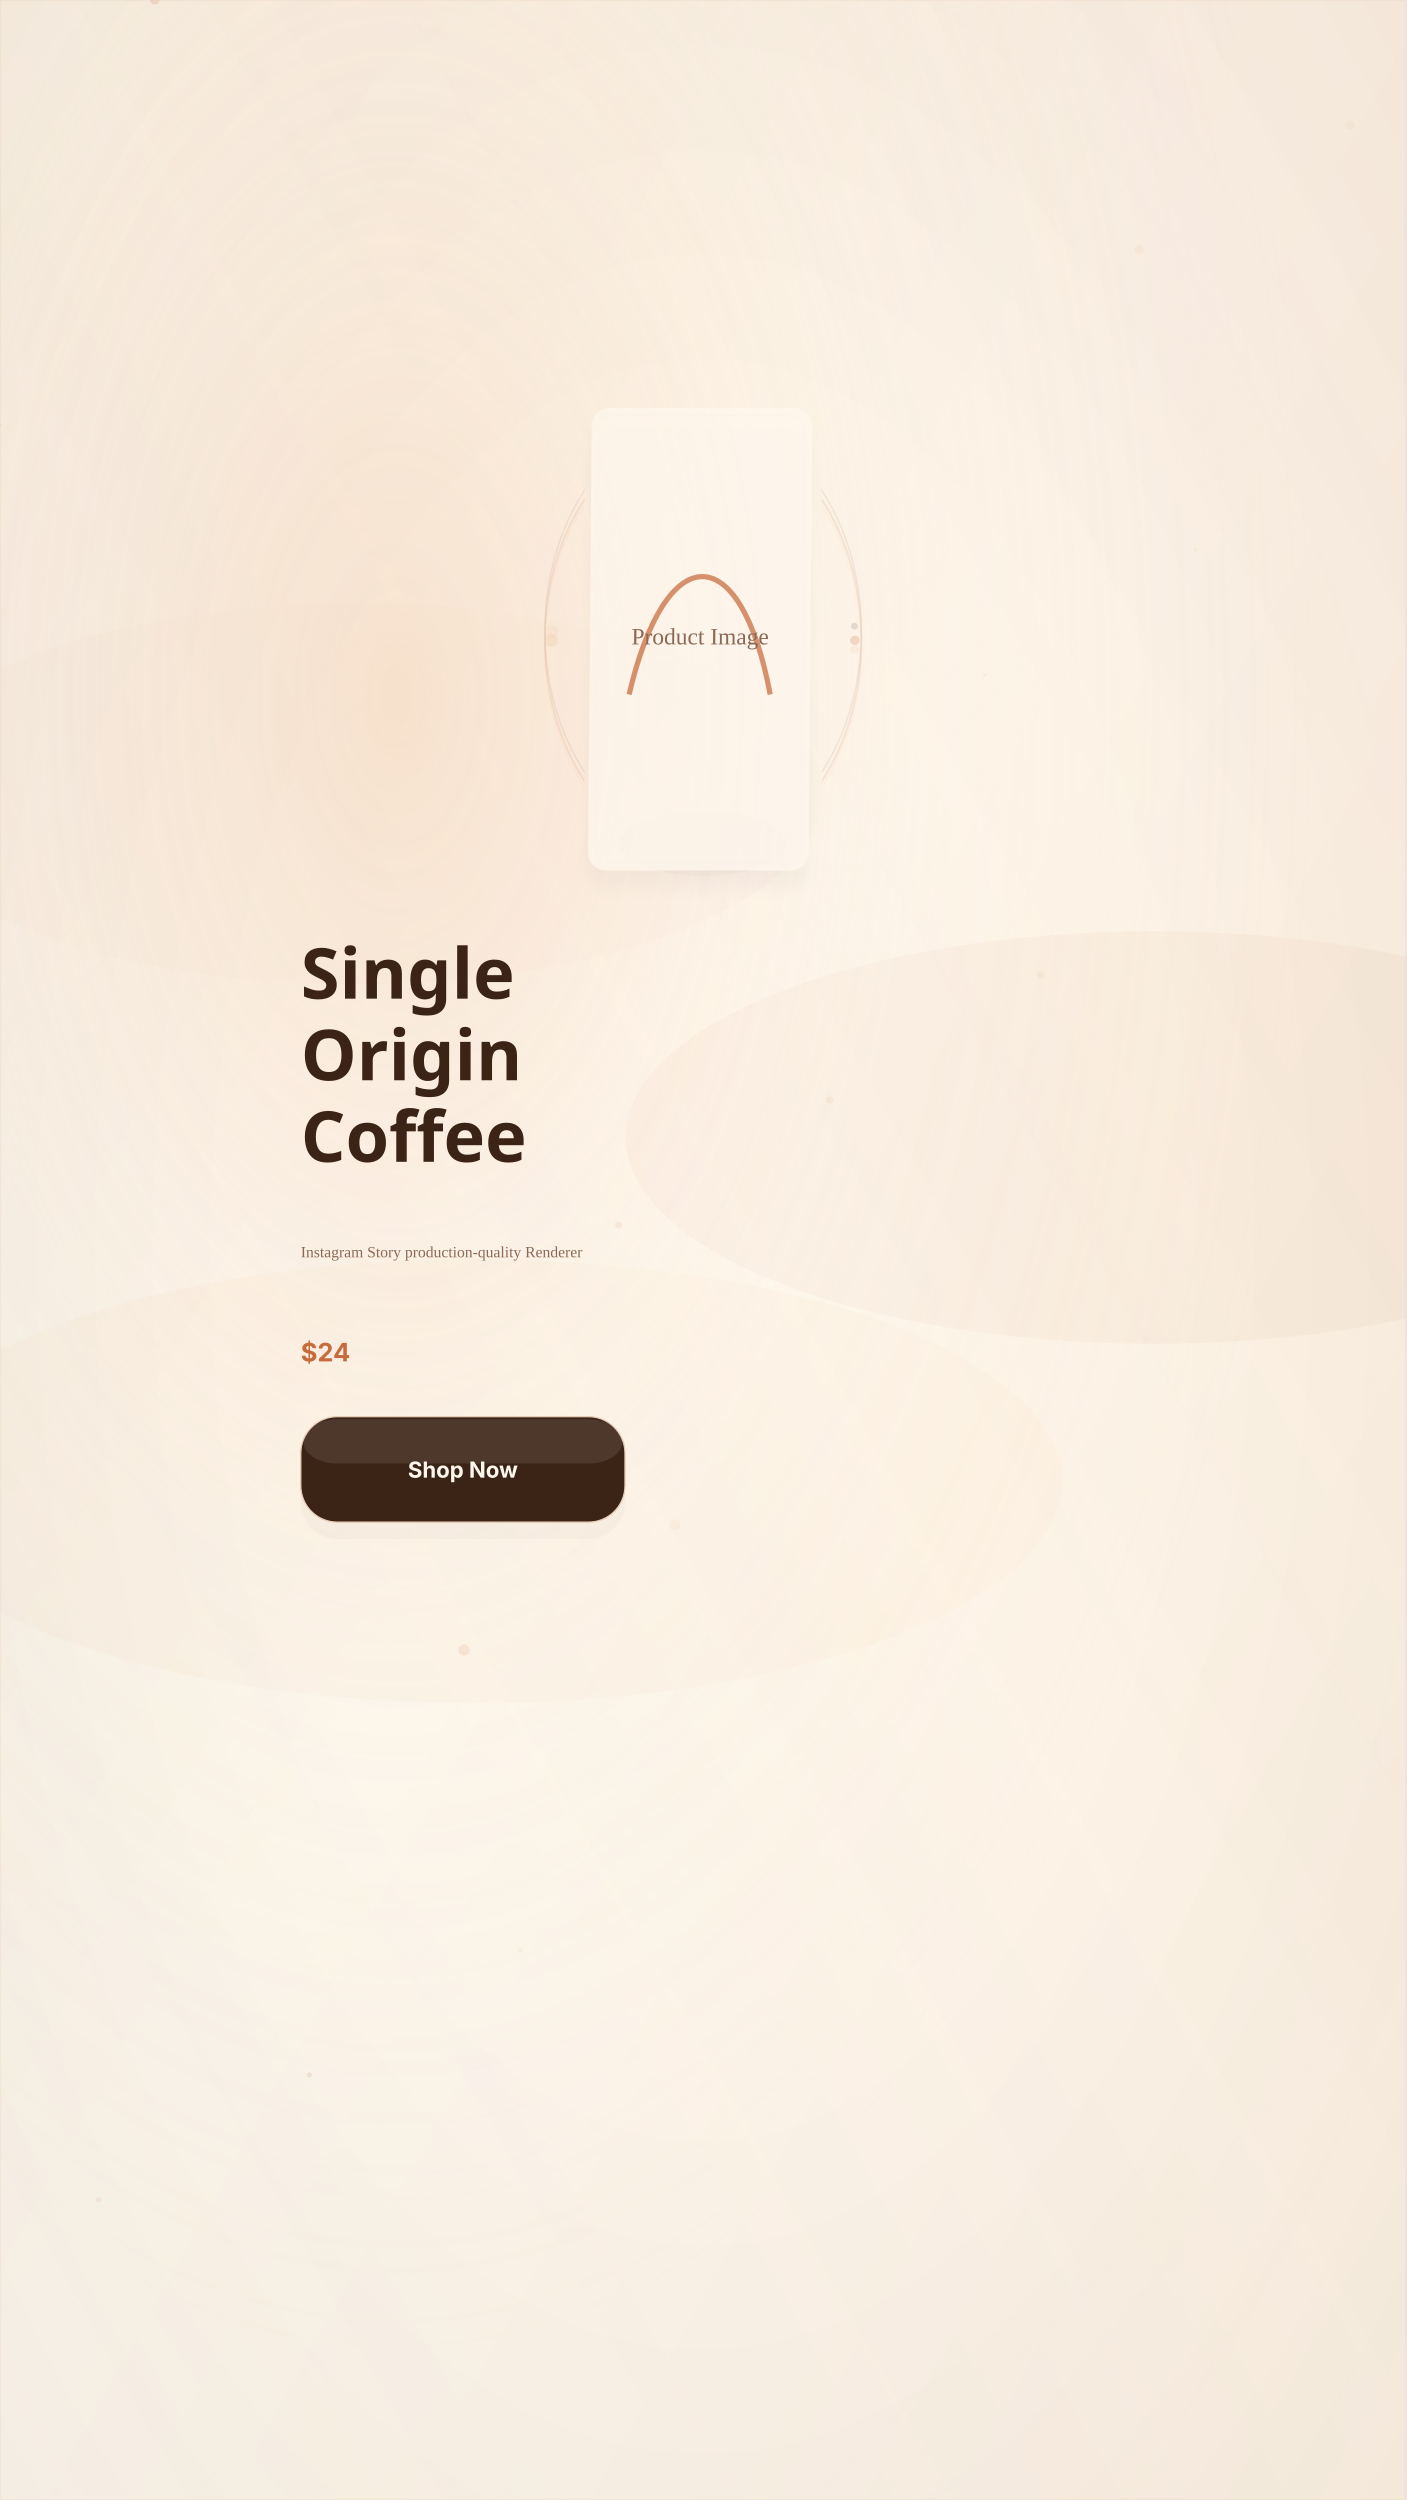
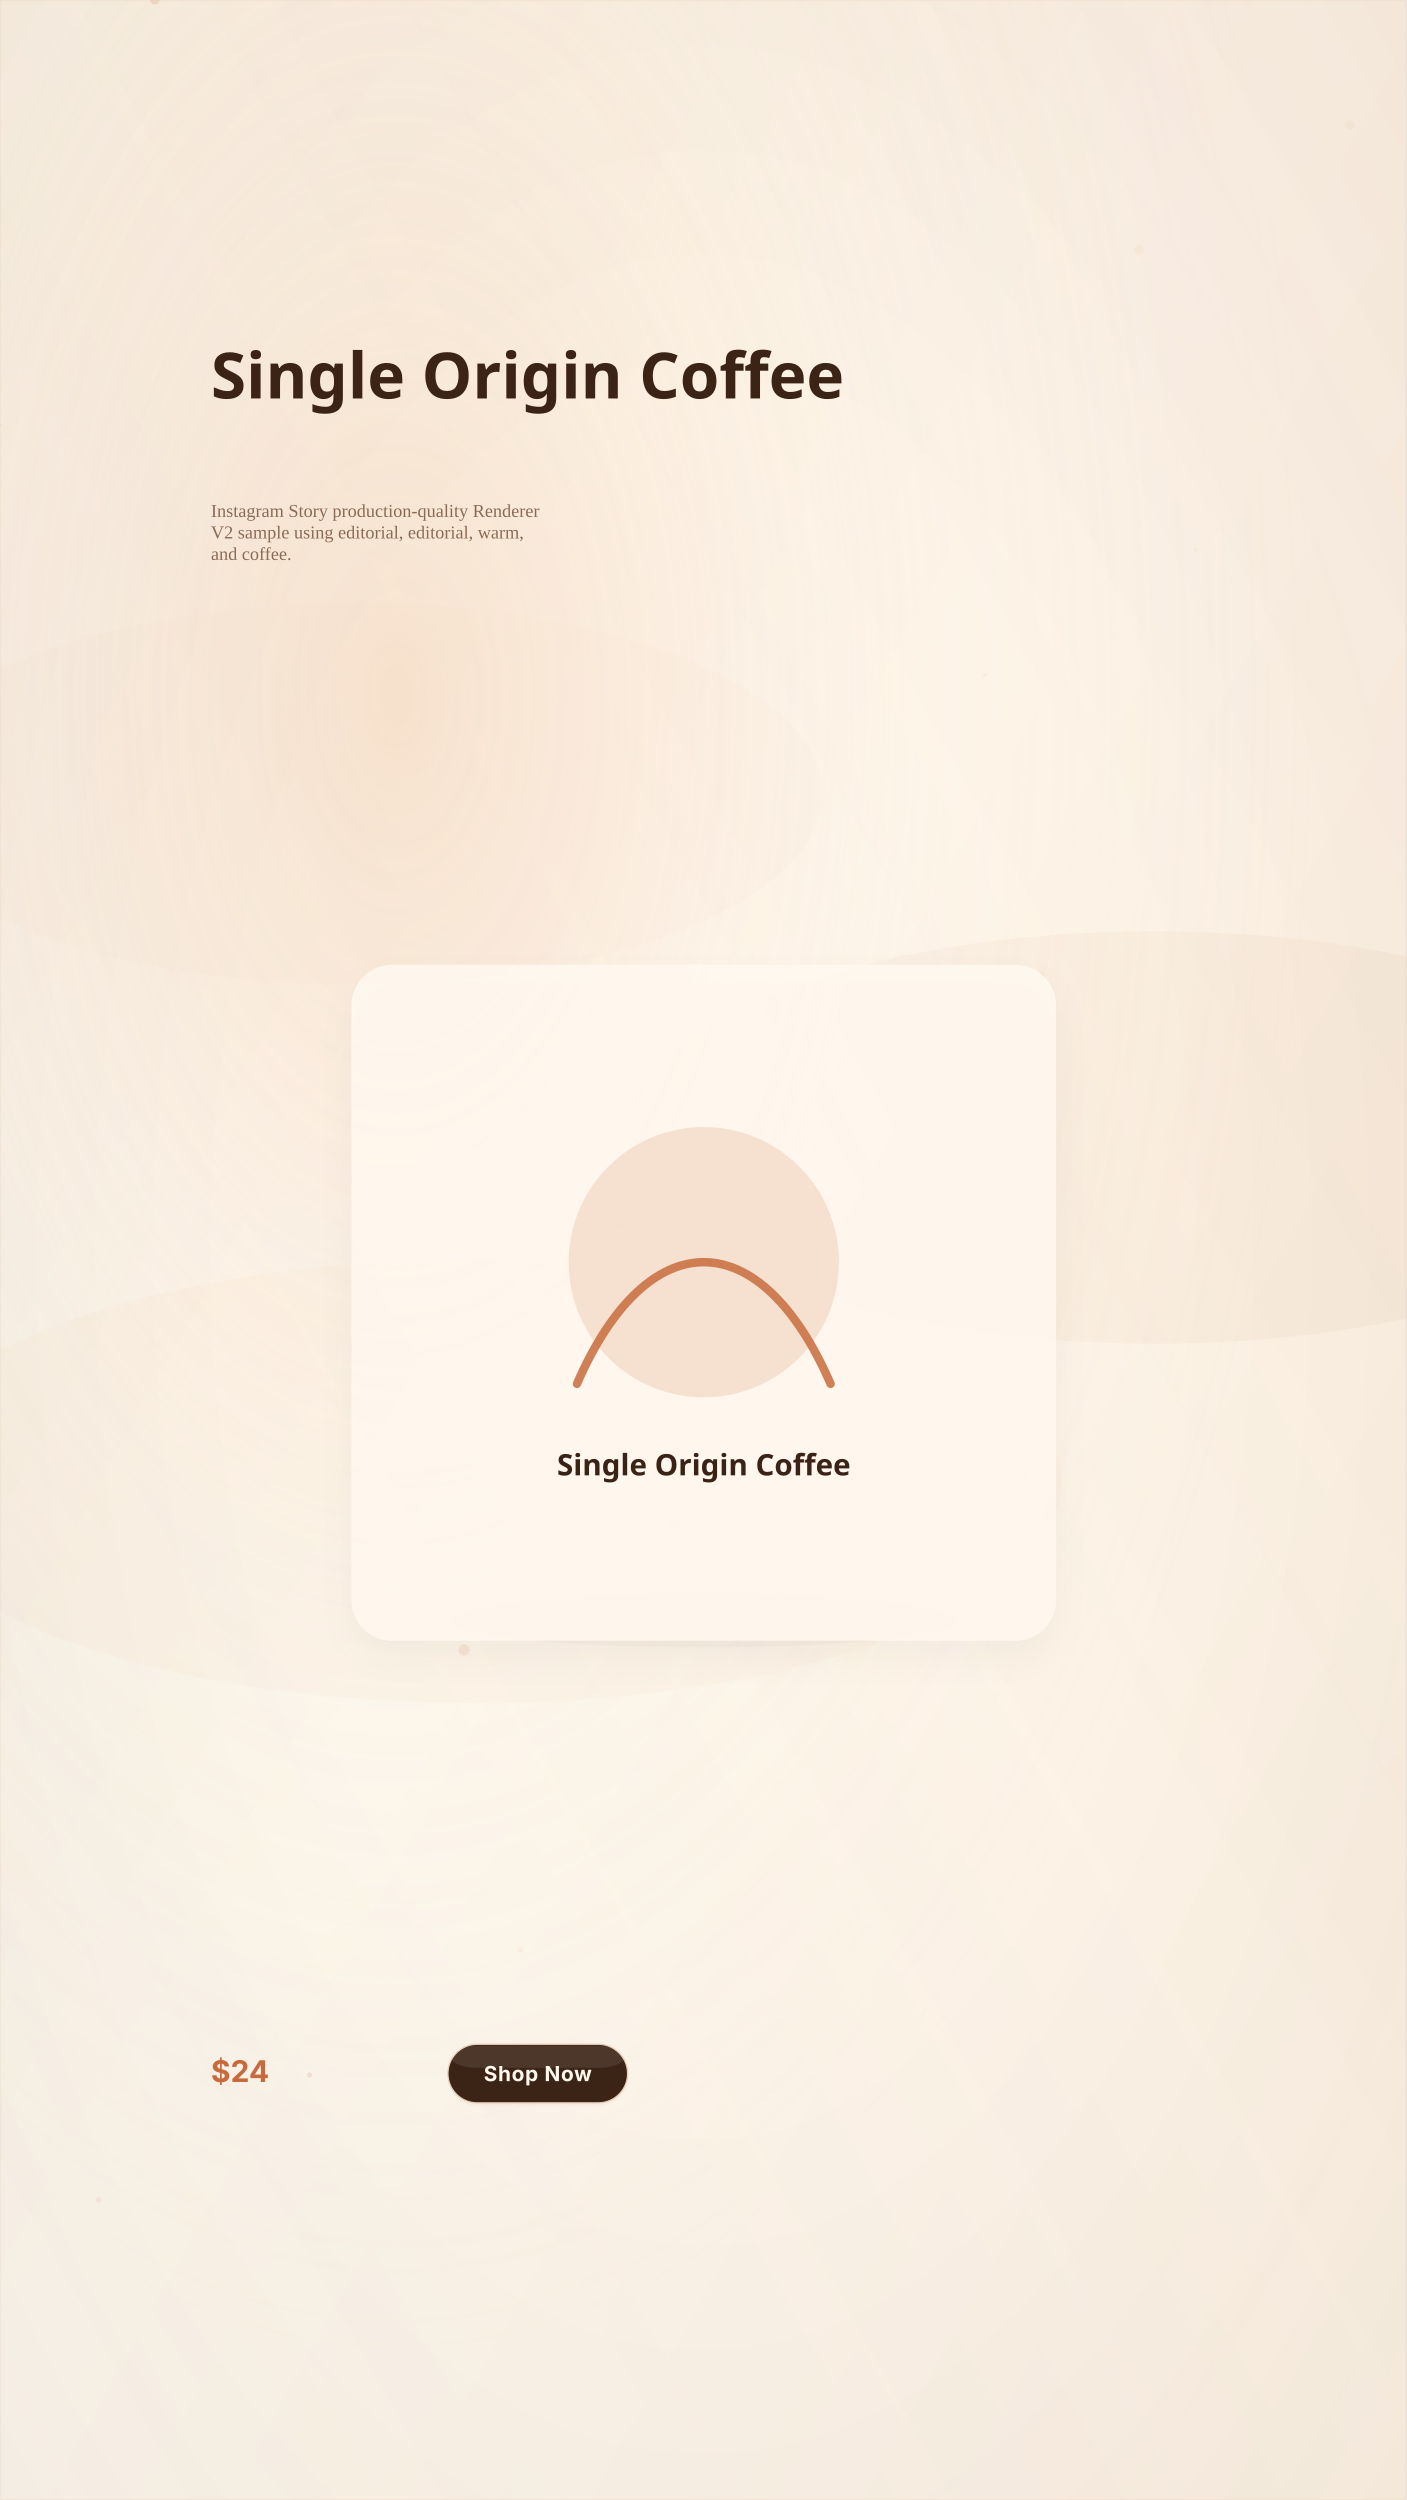
<svg xmlns="http://www.w3.org/2000/svg" width="1080" height="1920" viewBox="0 0 1080 1920" role="img">
  <defs>
    <linearGradient id="renderer2-bg-1" x1="0%" y1="0%" x2="100%" y2="100%">
      <stop offset="0%" stop-color="#FBF0E3" />
      <stop offset="48%" stop-color="#FFF8EF" />
      <stop offset="100%" stop-color="#FBF0E3" />
    </linearGradient>
    <linearGradient id="renderer2-depth-2" x1="0%" y1="100%" x2="100%" y2="0%">
      <stop offset="0%" stop-color="#3B241629" stop-opacity="0.22" />
      <stop offset="52%" stop-color="#E9B78D" stop-opacity="0.08" />
      <stop offset="100%" stop-color="#C76B3C" stop-opacity="0.16" />
    </linearGradient>
    <radialGradient id="renderer2-light-3" cx="28%" cy="28%" r="68%">
      <stop offset="0%" stop-color="#E9B78D" stop-opacity="0.46" />
      <stop offset="56%" stop-color="#FFF8EF" stop-opacity="0.12" />
      <stop offset="100%" stop-color="#FBF0E3" stop-opacity="0" />
    </radialGradient>
    <radialGradient id="renderer2-vignette-4" cx="50%" cy="50%" r="74%">
      <stop offset="45%" stop-color="#000000" stop-opacity="0" />
      <stop offset="100%" stop-color="#3B241629" stop-opacity="0.24" />
    </radialGradient>
    <pattern id="renderer2-texture-5" width="48" height="48" patternUnits="userSpaceOnUse">
      <path d="M0 47 L48 1 M-12 12 L12 -12 M36 60 L60 36" stroke="#E7CDB7" stroke-width="1" opacity="0.07" />
      <circle cx="11" cy="17" r="1.2" fill="#E9B78D" opacity="0.06" />
      <circle cx="35" cy="31" r="0.9" fill="#C76B3C" opacity="0.05" />
    </pattern>
    <mask id="renderer2-decoration-mask-6" maskUnits="userSpaceOnUse">
-       <rect x="231" y="276.77" width="433" height="892.23" fill="#ffffff" />
-       <rect x="449" y="309.77" width="182" height="364" rx="8" fill="#000000" />
-       <rect x="223" y="705" width="362" height="203.92" rx="8" fill="#000000" />
-       <rect x="223" y="945.57" width="362" height="32.48" rx="8" fill="#000000" />
-       <rect x="223" y="998.5" width="265" height="57" rx="8" fill="#000000" />
-       <rect x="223" y="1080" width="265" height="97" rx="8" fill="#000000" />
+       <rect x="162" y="259" width="663" height="1357" fill="#ffffff" />
+       <rect x="222" y="693" width="636" height="614" rx="32" fill="#000000" />
+       <rect x="138" y="235" width="577" height="161" rx="24" fill="#000000" />
+       <rect x="138" y="360" width="577" height="98" rx="24" fill="#000000" />
+       <rect x="138" y="1544" width="214" height="96" rx="24" fill="#000000" />
+       <rect x="320" y="1544" width="260" height="96" rx="24" fill="#000000" />
    </mask>
    <clipPath id="renderer2-product-clip-7">
-       <rect x="455.34" y="314.29" width="169.32" height="354.96" rx="9.31" />
+       <rect x="270" y="741" width="541" height="519" rx="20.76" />
    </clipPath>
-     <filter id="renderer2-product-shadow-8" x="-55%" y="-55%" width="210%" height="220%">
-       <feDropShadow dx="0" dy="14.2" stdDeviation="5.42" flood-color="#3B241629" flood-opacity="0.26" />
+     <filter id="renderer2-product-shadow-8" x="-30%" y="-30%" width="160%" height="160%">
+       <feDropShadow dx="0" dy="12.98" stdDeviation="13.53" flood-color="#3B241629" flood-opacity="0.25" />
    </filter>
-     <filter id="renderer2-product-glow-9" x="-70%" y="-70%" width="240%" height="240%">
-       <feGaussianBlur stdDeviation="8" result="blur" />
-       <feColorMatrix in="blur" type="matrix" values="0 0 0 0 0.78 0 0 0 0 0.42 0 0 0 0 0.235 0 0 0 0.49 0" />
+     <filter id="renderer2-product-glow-9" x="-40%" y="-40%" width="180%" height="180%">
+       <feGaussianBlur stdDeviation="16.23" result="blur" />
+       <feColorMatrix in="blur" type="matrix" values="0 0 0 0 0.78 0 0 0 0 0.42 0 0 0 0 0.235 0 0 0 0.28 0" />
    </filter>
    <linearGradient id="renderer2-product-reflection-10" x1="0%" y1="0%" x2="0%" y2="100%">
-       <stop offset="0%" stop-color="#FFF8EF" stop-opacity="0.24" />
-       <stop offset="100%" stop-color="#FFF8EF" stop-opacity="0" />
+       <stop offset="0%" stop-color="#C76B3C" stop-opacity="0.18" />
+       <stop offset="100%" stop-color="#FBF0E3" stop-opacity="0" />
    </linearGradient>
  </defs>
-   <g data-background="coffee">
-     <rect x="0" y="0" width="1080" height="1920" fill="url(#renderer2-bg-1)" />
-     <rect x="0" y="0" width="1080" height="1920" fill="url(#renderer2-depth-2)" opacity="0.52" />
-     <ellipse cx="272.7" cy="609.6" rx="359.1" ry="146.4" fill="#E9B78D" opacity="0.04" />
-     <ellipse cx="885.6" cy="873.6" rx="405" ry="158.4" fill="#C76B3C" opacity="0.05" />
-     <ellipse cx="364.5" cy="1137.6" rx="450.9" ry="170.4" fill="#E9B78D" opacity="0.06" />
-     <rect x="0" y="0" width="1080" height="1920" fill="url(#renderer2-light-3)" opacity="0.65" />
-     <rect x="0" y="0" width="1080" height="1920" fill="url(#renderer2-texture-5)" opacity="0.18" />
-     <g data-background-particles="cozy morning ritual">
-       <circle cx="0" cy="326.4" r="1.3" fill="#C76B3C" opacity="0.1" />
-       <circle cx="399.6" cy="1497.6" r="2.05" fill="#E9B78D" opacity="0.13" />
-       <circle cx="799.2" cy="748.8" r="2.8" fill="#E9B78D" opacity="0.15" />
-       <circle cx="118.8" cy="0" r="3.55" fill="#C76B3C" opacity="0.18" />
-       <circle cx="518.4" cy="1171.2" r="4.3" fill="#E9B78D" opacity="0.1" />
-       <circle cx="918" cy="422.4" r="1.3" fill="#E9B78D" opacity="0.13" />
-       <circle cx="237.6" cy="1593.6" r="2.05" fill="#C76B3C" opacity="0.15" />
-       <circle cx="637.2" cy="844.8" r="2.8" fill="#E9B78D" opacity="0.18" />
-       <circle cx="1036.8" cy="96" r="3.55" fill="#E9B78D" opacity="0.1" />
-       <circle cx="356.4" cy="1267.2" r="4.3" fill="#C76B3C" opacity="0.13" />
-       <circle cx="756" cy="518.4" r="1.3" fill="#E9B78D" opacity="0.15" />
-       <circle cx="75.6" cy="1689.6" r="2.05" fill="#E9B78D" opacity="0.18" />
-       <circle cx="475.2" cy="940.8" r="2.8" fill="#C76B3C" opacity="0.1" />
-       <circle cx="874.8" cy="192" r="3.55" fill="#E9B78D" opacity="0.13" />
-     </g>
-     <rect x="0" y="0" width="1080" height="1920" fill="#FFF8EF" opacity="0.06" />
-     <rect x="0" y="0" width="1080" height="1920" fill="url(#renderer2-vignette-4)" />
-     <rect x="0" y="0" width="1080" height="1920" fill="none" stroke="#E7CDB7" stroke-width="2" opacity="0.24" />
-   </g>
-   <g opacity="0.32" data-decoration="coffee" data-layering="stacked" mask="url(#renderer2-decoration-mask-6)">
-     <g data-decoration-region="0" data-placement="around-product">
-       <ellipse cx="540" cy="496.27" rx="121.52" ry="163.4" fill="none" stroke="#E9B78D" stroke-width="1.49" opacity="0.18" />
-       <circle cx="656.44" cy="498.74" r="3.57" fill="#E9B78D" opacity="0.32" />
-       <circle cx="593.68" cy="629.18" r="5.06" fill="#E9B78D" opacity="0.32" />
-       <circle cx="477.24" cy="622.22" r="3.57" fill="#E9B78D" opacity="0.32" />
-       <circle cx="423.56" cy="484.81" r="5.06" fill="#E9B78D" opacity="0.32" />
-       <circle cx="486.32" cy="354.37" r="3.57" fill="#E9B78D" opacity="0.32" />
-       <circle cx="602.76" cy="361.33" r="5.06" fill="#E9B78D" opacity="0.32" />
-       <ellipse cx="540" cy="491.77" rx="121.52" ry="163.4" fill="none" stroke="#C76B3C" stroke-width="1.49" opacity="0.37" />
-       <circle cx="656.56" cy="491.77" r="3.57" fill="#C76B3C" opacity="0.68" />
-       <circle cx="598.28" cy="625.84" r="5.06" fill="#E9B78D" opacity="0.68" />
-       <circle cx="481.72" cy="625.84" r="3.57" fill="#C76B3C" opacity="0.68" />
-       <circle cx="423.44" cy="491.77" r="5.06" fill="#E9B78D" opacity="0.68" />
-       <circle cx="481.72" cy="357.71" r="3.57" fill="#C76B3C" opacity="0.68" />
-       <circle cx="598.28" cy="357.71" r="5.06" fill="#E9B78D" opacity="0.68" />
-       <ellipse cx="540" cy="484.77" rx="121.52" ry="163.4" fill="none" stroke="#3B2416" stroke-width="1.12" opacity="0.23" />
-       <circle cx="656.27" cy="480.95" r="2.68" fill="#3B2416" opacity="0.42" />
-       <circle cx="488.92" cy="630.92" r="3.79" fill="#E9B78D" opacity="0.42" />
-       <circle cx="474.8" cy="363.46" r="2.68" fill="#3B2416" opacity="0.42" />
+   <g data-editor-layer="true" data-layer-id="background" data-layer-type="background" data-layer-label="Background" data-layer-x="0" data-layer-y="0" data-layer-width="1080" data-layer-height="1920">
+     <g data-background="coffee">
+       <rect x="0" y="0" width="1080" height="1920" fill="url(#renderer2-bg-1)" />
+       <rect x="0" y="0" width="1080" height="1920" fill="url(#renderer2-depth-2)" opacity="0.52" />
+       <ellipse cx="272.7" cy="609.6" rx="359.1" ry="146.4" fill="#E9B78D" opacity="0.04" />
+       <ellipse cx="885.6" cy="873.6" rx="405" ry="158.4" fill="#C76B3C" opacity="0.05" />
+       <ellipse cx="364.5" cy="1137.6" rx="450.9" ry="170.4" fill="#E9B78D" opacity="0.06" />
+       <rect x="0" y="0" width="1080" height="1920" fill="url(#renderer2-light-3)" opacity="0.65" />
+       <rect x="0" y="0" width="1080" height="1920" fill="url(#renderer2-texture-5)" opacity="0.18" />
+       <g data-background-particles="cozy morning ritual">
+         <circle cx="0" cy="326.4" r="1.3" fill="#C76B3C" opacity="0.1" />
+         <circle cx="399.6" cy="1497.6" r="2.05" fill="#E9B78D" opacity="0.13" />
+         <circle cx="799.2" cy="748.8" r="2.8" fill="#E9B78D" opacity="0.15" />
+         <circle cx="118.8" cy="0" r="3.55" fill="#C76B3C" opacity="0.18" />
+         <circle cx="518.4" cy="1171.2" r="4.3" fill="#E9B78D" opacity="0.1" />
+         <circle cx="918" cy="422.4" r="1.3" fill="#E9B78D" opacity="0.13" />
+         <circle cx="237.6" cy="1593.6" r="2.05" fill="#C76B3C" opacity="0.15" />
+         <circle cx="637.2" cy="844.8" r="2.8" fill="#E9B78D" opacity="0.18" />
+         <circle cx="1036.8" cy="96" r="3.55" fill="#E9B78D" opacity="0.1" />
+         <circle cx="356.4" cy="1267.2" r="4.3" fill="#C76B3C" opacity="0.13" />
+         <circle cx="756" cy="518.4" r="1.3" fill="#E9B78D" opacity="0.15" />
+         <circle cx="75.6" cy="1689.6" r="2.05" fill="#E9B78D" opacity="0.18" />
+         <circle cx="475.2" cy="940.8" r="2.8" fill="#C76B3C" opacity="0.1" />
+         <circle cx="874.8" cy="192" r="3.55" fill="#E9B78D" opacity="0.13" />
+       </g>
+       <rect x="0" y="0" width="1080" height="1920" fill="#FFF8EF" opacity="0.06" />
+       <rect x="0" y="0" width="1080" height="1920" fill="url(#renderer2-vignette-4)" />
+       <rect x="0" y="0" width="1080" height="1920" fill="none" stroke="#E7CDB7" stroke-width="2" opacity="0.24" />
    </g>
  </g>
-   <g data-product-position="lifestyle">
-     <ellipse cx="540" cy="647.96" rx="64.34" ry="24.85" fill="#3B241629" opacity="0.14" />
-     <g transform="translate(2 -1) rotate(0 540 491.77) skewX(-0.5)" filter="url(#renderer2-product-shadow-8)">
-       <rect x="461.15" y="320.1" width="157.7" height="343.34" rx="11.01" fill="none" stroke="#E7CDB7" stroke-width="1" opacity="0.24" />
-       <rect x="455.34" y="314.29" width="169.32" height="354.96" rx="13.55" fill="#FFF8EF" opacity="0.68" />
-       <path d="M 485.82 534.37 C 512.91 413.68, 570.48 413.68, 594.18 534.37" stroke="#C76B3C" stroke-width="4" fill="none" opacity="0.72" />
-       <text x="540" y="491.77" text-anchor="middle" dominant-baseline="middle" font-family="Source Serif 4" font-size="18" fill="#8B6A55">Product Image</text>
+   <g data-editor-layer="true" data-layer-id="decorations" data-layer-type="decoration" data-layer-label="Decorations" data-layer-x="255" data-layer-y="726" data-layer-width="570" data-layer-height="548">
+     <g opacity="0.19" data-decoration="coffee" data-layering="stacked" mask="url(#renderer2-decoration-mask-6)">
+       <g data-decoration-region="0" data-placement="around-product">
+         <ellipse cx="540" cy="1003" rx="279.3" ry="208.24" fill="none" stroke="#E9B78D" stroke-width="2.19" opacity="0.09" />
+         <circle cx="807.78" cy="1005.92" r="5.26" fill="#E9B78D" opacity="0.16" />
+         <circle cx="399.15" cy="1167.81" r="7.45" fill="#E9B78D" opacity="0.16" />
+         <circle cx="413.07" cy="826.27" r="5.26" fill="#E9B78D" opacity="0.16" />
+         <ellipse cx="540" cy="1000" rx="279.3" ry="208.24" fill="none" stroke="#C76B3C" stroke-width="2.19" opacity="0.15" />
+         <circle cx="807.9" cy="1000" r="5.26" fill="#C76B3C" opacity="0.28" />
+         <circle cx="406.05" cy="1170.85" r="7.45" fill="#E9B78D" opacity="0.28" />
+         <circle cx="406.05" cy="829.15" r="5.26" fill="#C76B3C" opacity="0.28" />
+       </g>
    </g>
  </g>
-   <text x="231" y="767" text-anchor="start" font-family="Libre Baskerville" font-size="54" font-weight="700" fill="#3B2416" paint-order="stroke" stroke="#3B2416" stroke-width="0">
-     <tspan x="231" dy="0">Single</tspan>
-     <tspan x="231" dy="62.64">Origin</tspan>
-     <tspan x="231" dy="62.64">Coffee</tspan>
-   </text>
-   <text x="231" y="965.57" text-anchor="start" font-family="Source Serif 4" font-size="12" font-weight="400" fill="#8B6A55">
-     <tspan x="231" dy="0">Instagram Story production-quality Renderer</tspan>
-   </text>
-   <text x="231" y="1045.55" text-anchor="start" font-family="Inter" font-size="19.55" font-weight="700" fill="#C76B3C">
-     <tspan x="231" dy="0">$24</tspan>
-   </text>
-   <g data-cta="Shop Now">
-     <rect x="231" y="1100.96" width="249" height="81" rx="28" fill="#3B241629" opacity="0.16" />
-     <rect x="231" y="1088" width="249" height="81" rx="28" fill="#3B2416" stroke="#E7CDB7" stroke-width="1" opacity="1" />
-     <rect x="233" y="1090" width="245" height="34.02" rx="26" fill="#FFF8EF" opacity="0.1" />
-     <text x="355.5" y="1128.5" text-anchor="middle" dominant-baseline="middle" font-family="Inter" font-size="17" font-weight="700" fill="#FFF8EF">Shop Now</text>
+   <g data-editor-layer="true" data-layer-id="product_image" data-layer-type="product_image" data-layer-label="Product Image" data-layer-x="264" data-layer-y="735" data-layer-width="552" data-layer-height="530">
+     <g data-product-position="lifestyle">
+       <ellipse cx="540.5" cy="1244.43" rx="194.76" ry="20.76" fill="#3B241629" opacity="0.17" />
+       <g filter="url(#renderer2-product-shadow-8)">
+         <rect x="270" y="741" width="541" height="519" rx="31.14" fill="#FFF8EF" opacity="0.88" />
+         <circle cx="540.5" cy="969.36" r="103.8" fill="#C76B3C" opacity="0.16" />
+         <path d="M 443.12 1062.78 C 497.22 938.22, 583.78 938.22, 637.88 1062.78" stroke="#C76B3C" stroke-width="6.49" stroke-linecap="round" fill="none" opacity="0.85" />
+         <text x="540.5" y="1125.06" text-anchor="middle" dominant-baseline="middle" font-family="Libre Baskerville" font-size="22.72" font-weight="600" fill="#3B2416">Single Origin Coffee</text>
+       </g>
+     </g>
+   </g>
+   <g data-editor-layer="true" data-layer-id="headline" data-layer-type="headline" data-layer-label="Headline" data-layer-x="162" data-layer-y="259" data-layer-width="529" data-layer-height="113">
+     <text x="162" y="306" text-anchor="start" font-family="Libre Baskerville" font-size="49" font-weight="700" fill="#3B2416" paint-order="stroke" stroke="#3B2416" stroke-width="0">
+       <tspan x="162" dy="0">Single Origin Coffee</tspan>
+     </text>
+   </g>
+   <g data-editor-layer="true" data-layer-id="description" data-layer-type="description" data-layer-label="Description" data-layer-x="162" data-layer-y="384" data-layer-width="529" data-layer-height="50">
+     <text x="162" y="397" text-anchor="start" font-family="Source Serif 4" font-size="14" font-weight="400" fill="#8B6A55">
+       <tspan x="162" dy="0">Instagram Story production-quality Renderer</tspan>
+       <tspan x="162" dy="16.52">V2 sample using editorial, editorial, warm,</tspan>
+       <tspan x="162" dy="16.52">and coffee.</tspan>
+     </text>
+   </g>
+   <g data-editor-layer="true" data-layer-id="price" data-layer-type="price" data-layer-label="Price" data-layer-x="162" data-layer-y="1568" data-layer-width="166" data-layer-height="48">
+     <text x="162" y="1599" text-anchor="start" font-family="Inter" font-size="23" font-weight="700" fill="#C76B3C">
+       <tspan x="162" dy="0">$24</tspan>
+     </text>
+   </g>
+   <g data-editor-layer="true" data-layer-id="cta" data-layer-type="cta" data-layer-label="CTA" data-layer-x="344" data-layer-y="1568" data-layer-width="212" data-layer-height="48">
+     <g data-cta="Shop Now">
+       <rect x="344" y="1572.5" width="138" height="45" rx="22.5" fill="#3B241629" opacity="0.14" />
+       <rect x="344" y="1570" width="138" height="45" rx="22.5" fill="#3B2416" stroke="#E7CDB7" stroke-width="1" opacity="1" />
+       <rect x="346" y="1571" width="134" height="17.1" rx="20.5" fill="#FFF8EF" opacity="0.09" />
+       <text x="413" y="1592.5" text-anchor="middle" dominant-baseline="central" font-family="Inter" font-size="16" font-weight="700" fill="#FFF8EF" letter-spacing="0.5">Shop Now</text>
+     </g>
  </g>
</svg>
